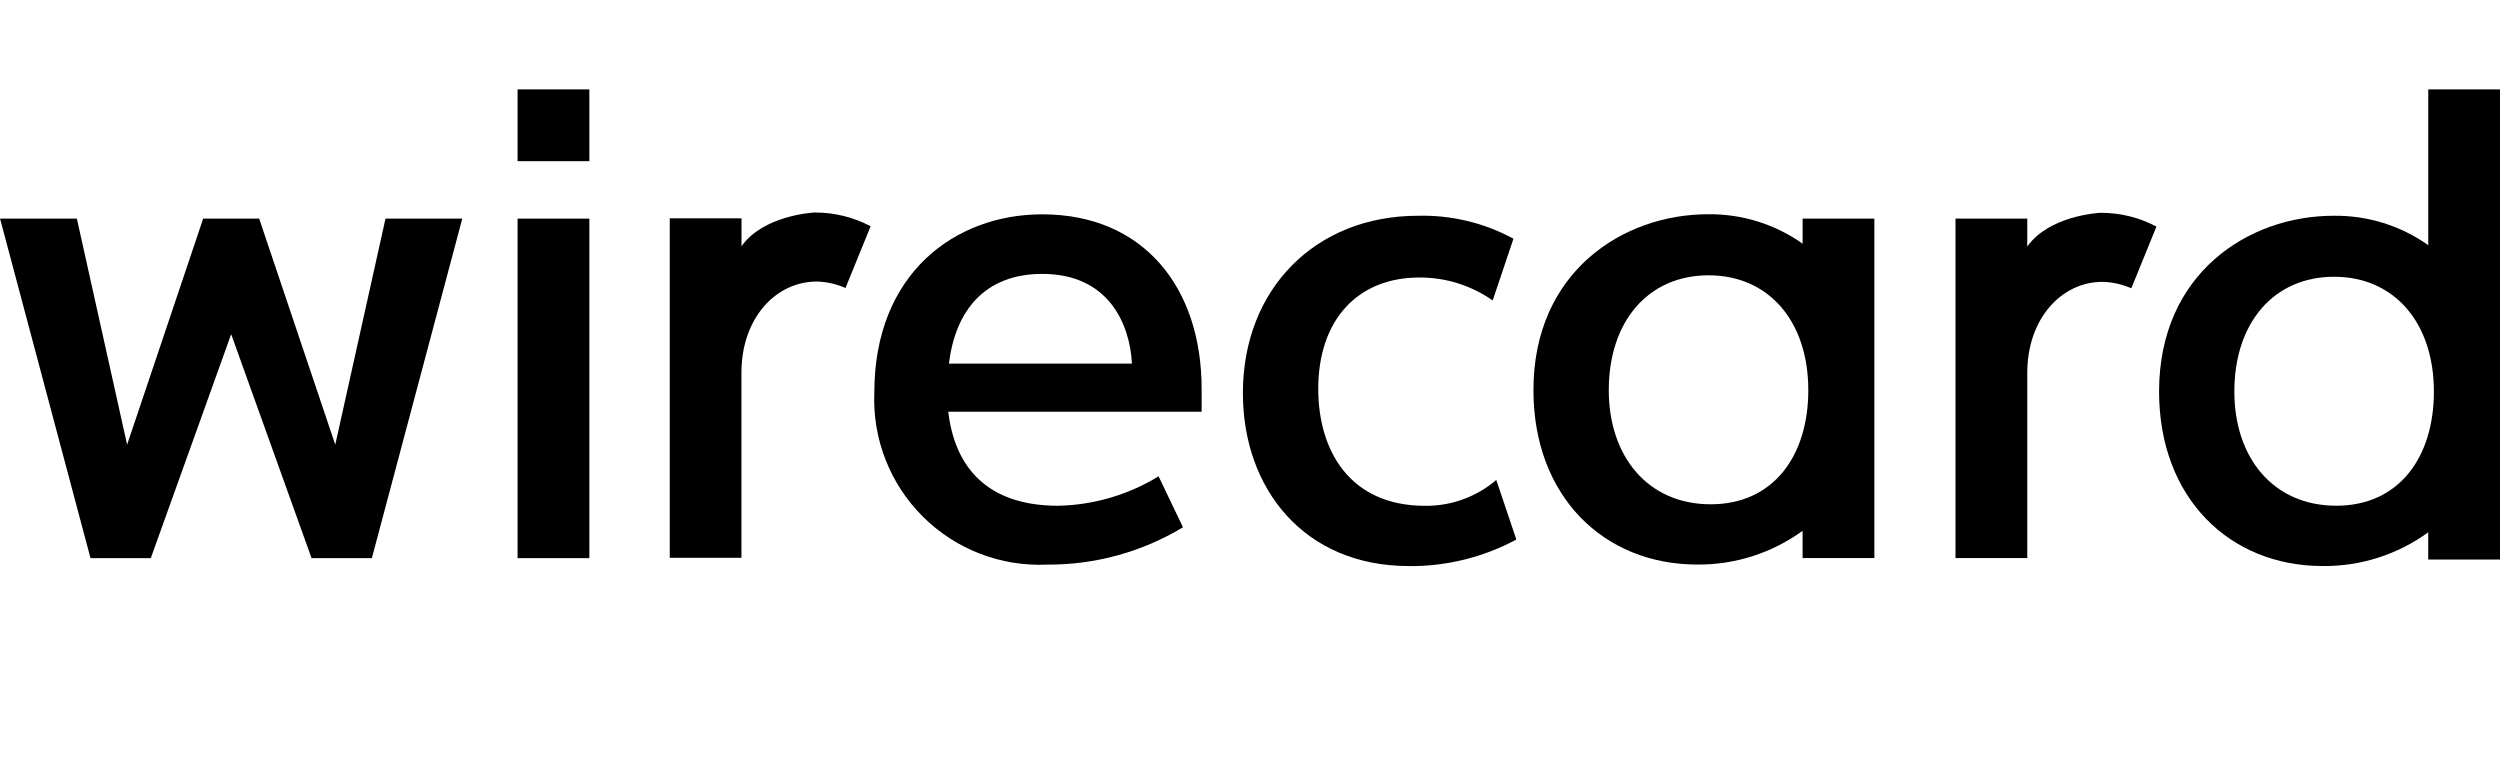
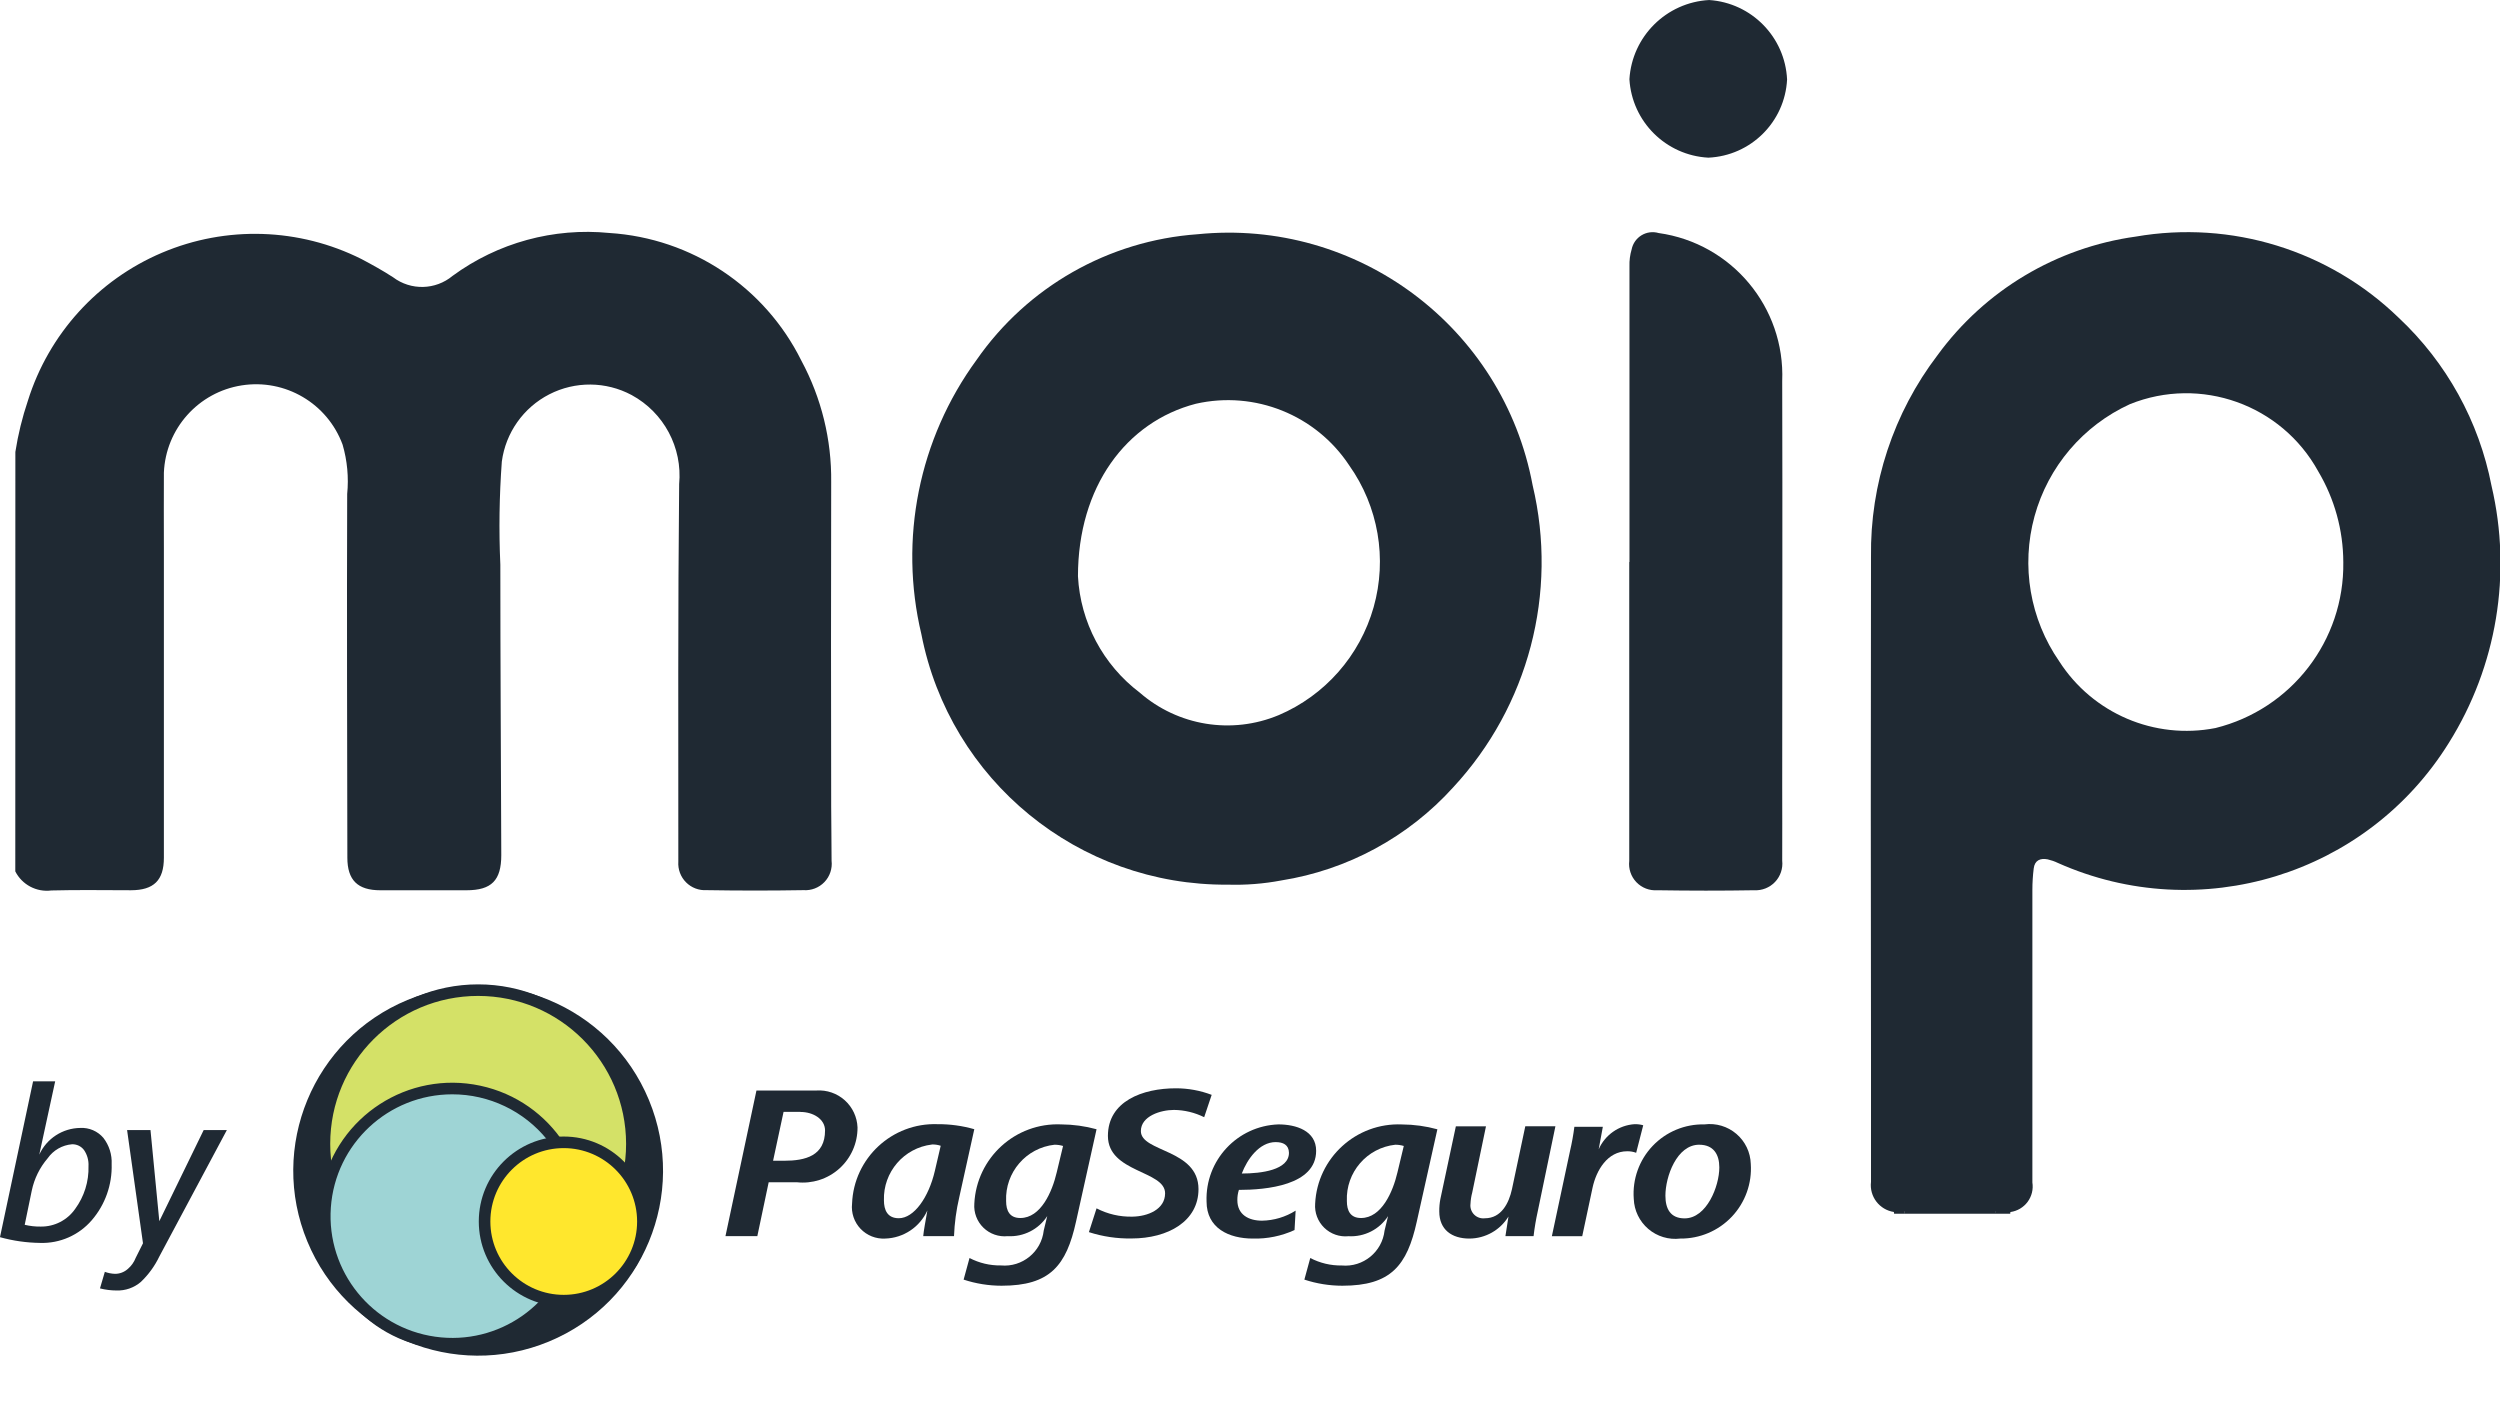
- <svg xmlns="http://www.w3.org/2000/svg" class="w-nav__logo-svg" width="260" height="80" viewBox="0 0 148.201 35">
-   <g id="Group_699" data-name="Group 699" transform="translate(-15121 -1125)">
-     <path id="d" d="M789.248,538.518v27.871h-4.255v-1.616a10.462,10.462,0,0,1-6.255,2c-5.532,0-9.7-4.044-9.7-10.341,0-7.021,5.318-10.424,10.339-10.424a9.492,9.492,0,0,1,5.618,1.744v-9.234ZM773.5,556.432c0,3.916,2.3,6.765,6.042,6.765,3.7,0,5.787-2.849,5.787-6.765,0-4.127-2.384-6.808-5.915-6.808-3.574,0-5.914,2.723-5.914,6.808" transform="translate(14479.953 586.482)" class="w-logo-path" />
-     <path id="r" d="M765.608,545.831h-.017c-.163.007-3.069.173-4.367,2v-1.655H756.97V566.3h4.254V555.326c0-3.19,2-5.4,4.468-5.4a4.511,4.511,0,0,1,1.7.382l1.49-3.659a6.985,6.985,0,0,0-3.276-.815" transform="translate(14479.953 586.482)" class="w-logo-path" />
-     <path id="a" d="M752.16,546.178V566.3h-4.255v-1.616a10.459,10.459,0,0,1-6.255,2c-5.532,0-9.7-4.042-9.7-10.339,0-7.021,5.32-10.426,10.339-10.426a9.5,9.5,0,0,1,5.618,1.744v-1.488Zm-15.744,10.17c0,3.914,2.3,6.764,6.042,6.764,3.7,0,5.786-2.85,5.786-6.764,0-4.129-2.381-6.81-5.912-6.81-3.576,0-5.916,2.724-5.916,6.81" transform="translate(14479.953 586.482)" class="w-logo-path" />
-     <path id="c" d="M724.554,566.773c-6.169,0-9.828-4.553-9.828-10.254,0-6.171,4.3-10.511,10.38-10.511a11.258,11.258,0,0,1,5.66,1.361l-1.233,3.66a7.5,7.5,0,0,0-4.34-1.361c-3.7,0-6,2.552-6,6.6,0,3.616,1.831,6.935,6.341,6.935a6.387,6.387,0,0,0,4.213-1.533l1.19,3.533a13.227,13.227,0,0,1-6.382,1.574" transform="translate(14479.953 586.482)" class="w-logo-path" />
-     <path id="e" d="M703.132,566.688a9.8,9.8,0,0,1-10.254-10.213c0-7.02,4.764-10.552,9.956-10.552,6,0,9.446,4.34,9.446,10.34v1.361H697.26c.382,3.276,2.3,5.575,6.51,5.575a11.846,11.846,0,0,0,5.957-1.746l1.448,3.022a15.412,15.412,0,0,1-8.043,2.213M697.3,554.773h10.85c-.128-2.383-1.405-5.318-5.319-5.318-3.4,0-5.149,2.17-5.531,5.318" transform="translate(14479.953 586.482)" class="w-logo-path" />
-     <path id="r-2" data-name="r" d="M689.388,545.813h-.017c-.163.007-3.069.173-4.367,2V546.16H680.75v20.126H685V555.308c0-3.19,2-5.4,4.468-5.4a4.516,4.516,0,0,1,1.7.382l1.49-3.659a6.986,6.986,0,0,0-3.276-.815" transform="translate(14479.953 586.482)" class="w-logo-path" />
-     <path id="i" d="M671.729,542.773h4.255v-4.255h-4.255Zm0,23.531h4.255V546.178h-4.255Z" transform="translate(14479.953 586.482)" class="w-logo-path" />
-     <path id="w" d="M663.9,546.178l-2.979,13.4-4.51-13.4h-3.32l-4.509,13.4-2.979-13.4h-4.553l5.362,20.126h3.574l4.765-13.275,4.765,13.275h3.575l5.36-20.126Z" transform="translate(14479.953 586.482)" class="w-logo-path" />
+ <svg xmlns="http://www.w3.org/2000/svg" width="103" height="58.187" viewBox="0 0 103 58.187">
+   <g transform="translate(0.633)">
+     <path d="M703.588,458.557h-3.724a.1.1,0,0,1,.046-.143.934.934,0,0,1,.472-.083q1.344-.006,2.688,0a.942.942,0,0,1,.472.082A.1.1,0,0,1,703.588,458.557Z" transform="translate(-622.016 -408.55)" fill="#1f2933" fill-rule="evenodd" />
+     <path d="M730.3,458.7a.252.252,0,0,1,.007-.081.429.429,0,0,1,.621.009.3.3,0,0,1-.007.072Z" transform="translate(-648.733 -408.693)" fill="#1f2933" fill-rule="evenodd" />
+     <path d="M696.71,458.817a.588.588,0,0,1,.009.077h-.443a.164.164,0,0,1-.008-.07A.28.28,0,0,1,696.71,458.817Z" transform="translate(-618.871 -408.888)" fill="#1f2933" fill-rule="evenodd" />
+     <path d="M65.314,139.522a12.75,12.75,0,0,1,.517-2.113,9.8,9.8,0,0,1,13.747-5.831c.442.234.881.477,1.3.75a1.972,1.972,0,0,0,2.449-.059,9.365,9.365,0,0,1,6.463-1.767,9.5,9.5,0,0,1,7.909,5.263,10.3,10.3,0,0,1,1.227,5q-.014,6.693,0,13.386c0,.738.018,1.477.016,2.215a1.088,1.088,0,0,1-1.159,1.211q-1.994.034-3.989,0a1.1,1.1,0,0,1-1.166-1.173c0-5.185-.018-10.371.034-15.556a3.773,3.773,0,0,0-1.959-3.67,3.656,3.656,0,0,0-5.347,2.742,36.032,36.032,0,0,0-.061,4.248c0,3.988.026,7.976.039,11.963,0,1.045-.4,1.451-1.437,1.451q-1.773,0-3.546,0c-.937,0-1.358-.418-1.359-1.343-.007-4.993-.025-9.987-.007-14.98a5.394,5.394,0,0,0-.188-2.034,3.8,3.8,0,0,0-7.364,1.153c-.007,1.033,0,2.067,0,3.1q0,6.383,0,12.765c0,.927-.414,1.337-1.355,1.338-1.093,0-2.187-.021-3.28.009a1.458,1.458,0,0,1-1.487-.786Z" transform="translate(-65.314 -120.903)" fill="#1f2933" fill-rule="evenodd" />
+     <path d="M607.4,144.239q0-6.092,0-12.184a2.2,2.2,0,0,1,.09-.7.881.881,0,0,1,1.111-.672,5.918,5.918,0,0,1,5.092,6.1c.016,5.553,0,11.106,0,16.659,0,1.034.006,2.068,0,3.1a1.1,1.1,0,0,1-1.156,1.218c-1.329.023-2.658.021-3.987,0a1.085,1.085,0,0,1-1.159-1.208q0-6.158,0-12.317Z" transform="translate(-540.899 -121.082)" fill="#1f2933" fill-rule="evenodd" />
+     <path d="M613.927,55.8a3.4,3.4,0,0,1-3.244,3.221,3.441,3.441,0,0,1-3.252-3.232,3.483,3.483,0,0,1,3.284-3.263A3.444,3.444,0,0,1,613.927,55.8Z" transform="translate(-540.932 -52.525)" fill="#1f2933" fill-rule="evenodd" />
+     <path d="M714.1,141.111a12.833,12.833,0,0,0-3.829-6.93,12.494,12.494,0,0,0-10.83-3.34,12.169,12.169,0,0,0-8.161,4.879,13.423,13.423,0,0,0-2.746,8.315q-.017,10.351,0,20.7,0,2.527,0,5.053a1.118,1.118,0,0,0,.946,1.239l.442-.008,3.74,0,.621.009a1.062,1.062,0,0,0,.9-1.217q0-6.029,0-12.057a7.255,7.255,0,0,1,.055-.881c.041-.337.272-.434.577-.374a2.008,2.008,0,0,1,.416.146,12.817,12.817,0,0,0,16.115-4.953A13.942,13.942,0,0,0,714.1,141.111Zm-11.377,9.978a6.228,6.228,0,0,1-6.431-2.745,7.167,7.167,0,0,1,2.91-10.6,6.208,6.208,0,0,1,7.758,2.769,7.364,7.364,0,0,1,1.033,3.74A6.938,6.938,0,0,1,702.724,151.089Z" transform="translate(-612.082 -121.093)" fill="#1f2933" fill-rule="evenodd" />
+     <path d="M392.3,141.159a12.74,12.74,0,0,0-13.807-10.34A12.132,12.132,0,0,0,369.388,136a13.747,13.747,0,0,0-2.272,11.294,12.761,12.761,0,0,0,12.633,10.322,10.173,10.173,0,0,0,2.194-.173,12.106,12.106,0,0,0,7.085-3.837A13.655,13.655,0,0,0,392.3,141.159Zm-10.466,9.474a5.492,5.492,0,0,1-5.723-.931,6.439,6.439,0,0,1-2.543-4.791c0-3.686,1.983-6.363,4.86-7.109a5.984,5.984,0,0,1,6.316,2.54A6.87,6.87,0,0,1,381.836,150.633Z" transform="translate(-329.789 -121.168)" fill="#1f2933" fill-rule="evenodd" />
+   </g>
+   <g transform="translate(0 38.285)">
+     <g transform="translate(0 6.267)">
+       <path d="M62.429,415.722l-.655,3.019a1.882,1.882,0,0,1,1.691-1.1,1.17,1.17,0,0,1,.95.409,1.636,1.636,0,0,1,.341,1.082,3.386,3.386,0,0,1-.818,2.31,2.693,2.693,0,0,1-2.128.936,6.486,6.486,0,0,1-1.655-.236l1.364-6.42Zm-.964,4.5-.291,1.41a2.674,2.674,0,0,0,.664.073,1.7,1.7,0,0,0,1.414-.727,2.841,2.841,0,0,0,.55-1.764,1.072,1.072,0,0,0-.182-.659.593.593,0,0,0-.5-.241,1.364,1.364,0,0,0-1,.577A2.983,2.983,0,0,0,61.465,420.223Z" transform="translate(-60.156 -415.722)" fill="#1f2933" />
+       <path d="M93.737,438.626l.2-.682a1.361,1.361,0,0,0,.418.082.785.785,0,0,0,.527-.2,1.131,1.131,0,0,0,.327-.459l.3-.6-.655-4.665h.964l.364,3.755,1.828-3.755h.955l-2.783,5.21a3.58,3.58,0,0,1-.764,1.05,1.464,1.464,0,0,1-1,.35A2.827,2.827,0,0,1,93.737,438.626Z" transform="translate(-89.618 -430.096)" fill="#1f2933" />
+     </g>
+     <g transform="translate(9.749 0)">
+       <g transform="translate(0)">
+         <path d="M7.616,0A7.616,7.616,0,1,1,0,7.616,7.616,7.616,0,0,1,7.616,0Z" transform="translate(0 5.829) rotate(-22.5)" fill="#1f2933" />
+         <circle cx="7.14" cy="7.14" r="7.14" transform="translate(0.622 13.815) rotate(-67.5)" fill="#1f2933" />
+         <circle cx="6.333" cy="6.333" r="6.333" transform="translate(3.618 2.586)" fill="#d4e167" />
+         <path d="M173.753,396.294a6.571,6.571,0,1,1,6.571-6.571A6.579,6.579,0,0,1,173.753,396.294Zm0-12.666a6.095,6.095,0,1,0,6.095,6.095A6.1,6.1,0,0,0,173.753,383.628Z" transform="translate(-163.802 -380.881)" fill="#1f2933" />
+         <circle cx="5.256" cy="5.256" r="5.256" transform="translate(3.634 6.563)" fill="#9ed4d5" />
+         <path d="M172.8,427.181a5.543,5.543,0,0,1-1.162-.124,5.495,5.495,0,1,1,6.524-4.221h0a5.5,5.5,0,0,1-5.361,4.345Zm-.012-10.515a5.018,5.018,0,1,0,4.908,6.07h0a5.02,5.02,0,0,0-4.908-6.07Z" transform="translate(-163.902 -409.865)" fill="#1f2933" />
+         <circle cx="3.261" cy="3.261" r="3.261" transform="translate(10.22 8.779)" fill="#ffe72d" />
+         <path d="M224.5,441.263a3.5,3.5,0,1,1,3.5-3.5A3.5,3.5,0,0,1,224.5,441.263Zm0-6.523a3.023,3.023,0,1,0,3.023,3.023A3.027,3.027,0,0,0,224.5,434.74Z" transform="translate(-211.023 -425.723)" fill="#1f2933" />
+       </g>
+       <g transform="translate(20.14 6.557)">
+         <path d="M306.751,422.6H305.6l-.468,2.221h-1.313l1.277-6h2.473a1.586,1.586,0,0,1,1.691,1.52A2.256,2.256,0,0,1,306.751,422.6Zm.162-2.9h-.7l-.432,2.015h.45c.881,0,1.691-.2,1.691-1.25C307.92,419.993,307.425,419.705,306.913,419.705Z" transform="translate(-303.819 -418.734)" fill="#1f2933" />
+         <path d="M350.76,433.128a8.422,8.422,0,0,0-.216,1.6h-1.268c.018-.225.1-.648.171-1.061a1.971,1.971,0,0,1-1.736,1.16,1.3,1.3,0,0,1-1.367-1.439,3.406,3.406,0,0,1,3.525-3.274,5.367,5.367,0,0,1,1.511.207Zm-1.124-2.176a2.246,2.246,0,0,0-1.979,2.3c0,.4.144.737.612.737.63,0,1.232-.863,1.484-1.942l.243-1.043A1,1,0,0,0,349.636,430.951Z" transform="translate(-341.128 -428.64)" fill="#1f2933" />
+         <path d="M388.442,434.19c-.4,1.817-1.07,2.644-3.067,2.644a4.991,4.991,0,0,1-1.565-.252l.243-.89a2.7,2.7,0,0,0,1.295.306,1.626,1.626,0,0,0,1.763-1.439l.144-.594a1.818,1.818,0,0,1-1.628.827,1.252,1.252,0,0,1-1.376-1.34,3.435,3.435,0,0,1,3.579-3.265,5.647,5.647,0,0,1,1.457.2Zm-.881-3.166a2.24,2.24,0,0,0-2,2.32c0,.4.144.7.585.7.845,0,1.313-1.079,1.5-1.88l.261-1.088A1.189,1.189,0,0,0,387.56,431.025Z" transform="translate(-373.998 -428.704)" fill="#1f2933" />
+         <path d="M430.643,419.278a2.87,2.87,0,0,0-1.241-.3c-.549,0-1.367.252-1.367.872,0,.872,2.374.737,2.374,2.392,0,1.313-1.241,2.032-2.761,2.032a5.419,5.419,0,0,1-1.754-.261l.315-.98a3.042,3.042,0,0,0,1.475.342c.639-.009,1.349-.3,1.349-.962,0-.944-2.356-.845-2.356-2.365,0-1.43,1.43-1.961,2.8-1.961a4.141,4.141,0,0,1,1.475.27Z" transform="translate(-410.92 -418.091)" fill="#1f2933" />
+         <path d="M466.743,432.886a1.337,1.337,0,0,0-.063.423c0,.6.468.845,1.016.845a2.683,2.683,0,0,0,1.385-.414l-.045.8a3.866,3.866,0,0,1-1.718.351c-.98,0-1.907-.423-1.907-1.529a3.071,3.071,0,0,1,2.959-3.175c.728,0,1.556.261,1.556,1.088C469.927,432.7,467.867,432.886,466.743,432.886Zm1.52-1.97c-.683,0-1.178.71-1.4,1.295.809,0,1.943-.144,1.943-.854C468.8,431.025,468.56,430.917,468.263,430.917Z" transform="translate(-445.59 -428.704)" fill="#1f2933" />
+         <path d="M502.891,434.19c-.4,1.817-1.07,2.644-3.067,2.644a4.991,4.991,0,0,1-1.565-.252l.243-.89A2.7,2.7,0,0,0,499.8,436a1.626,1.626,0,0,0,1.763-1.439l.144-.594a1.818,1.818,0,0,1-1.628.827,1.252,1.252,0,0,1-1.376-1.34,3.435,3.435,0,0,1,3.579-3.265,5.647,5.647,0,0,1,1.457.2Zm-.881-3.166a2.24,2.24,0,0,0-2,2.32c0,.4.144.7.584.7.845,0,1.313-1.079,1.5-1.88l.261-1.088A1.19,1.19,0,0,0,502.009,431.025Z" transform="translate(-474.408 -428.704)" fill="#1f2933" />
+         <path d="M547.625,434.355a9.958,9.958,0,0,0-.171,1.016h-1.16l.126-.809a1.9,1.9,0,0,1-1.61.908c-.729,0-1.241-.369-1.241-1.115a2.529,2.529,0,0,1,.045-.513l.638-2.995h1.241l-.566,2.725a2.189,2.189,0,0,0-.072.468.531.531,0,0,0,.594.594c.675,0,.989-.621,1.115-1.2l.549-2.59h1.241Z" transform="translate(-514.16 -429.283)" fill="#1f2933" />
+         <path d="M584.873,431.293a1.029,1.029,0,0,0-.369-.063c-.818,0-1.277.791-1.43,1.511l-.423,1.988H581.4l.747-3.507a9.713,9.713,0,0,0,.18-1H583.5l-.171.926a1.744,1.744,0,0,1,1.475-1.034,1.2,1.2,0,0,1,.36.045Z" transform="translate(-547.352 -428.64)" fill="#1f2933" />
+         <path d="M610.811,434.891a1.71,1.71,0,0,1-1.916-1.637,2.855,2.855,0,0,1,2.914-3.067,1.691,1.691,0,0,1,1.907,1.628A2.881,2.881,0,0,1,610.811,434.891Zm.782-3.867c-.926,0-1.394,1.313-1.394,2.1,0,.54.207.935.791.935.908,0,1.43-1.322,1.43-2.1C612.42,431.42,612.178,431.025,611.593,431.025Z" transform="translate(-571.473 -428.704)" fill="#1f2933" />
+       </g>
+     </g>
  </g>
</svg>
